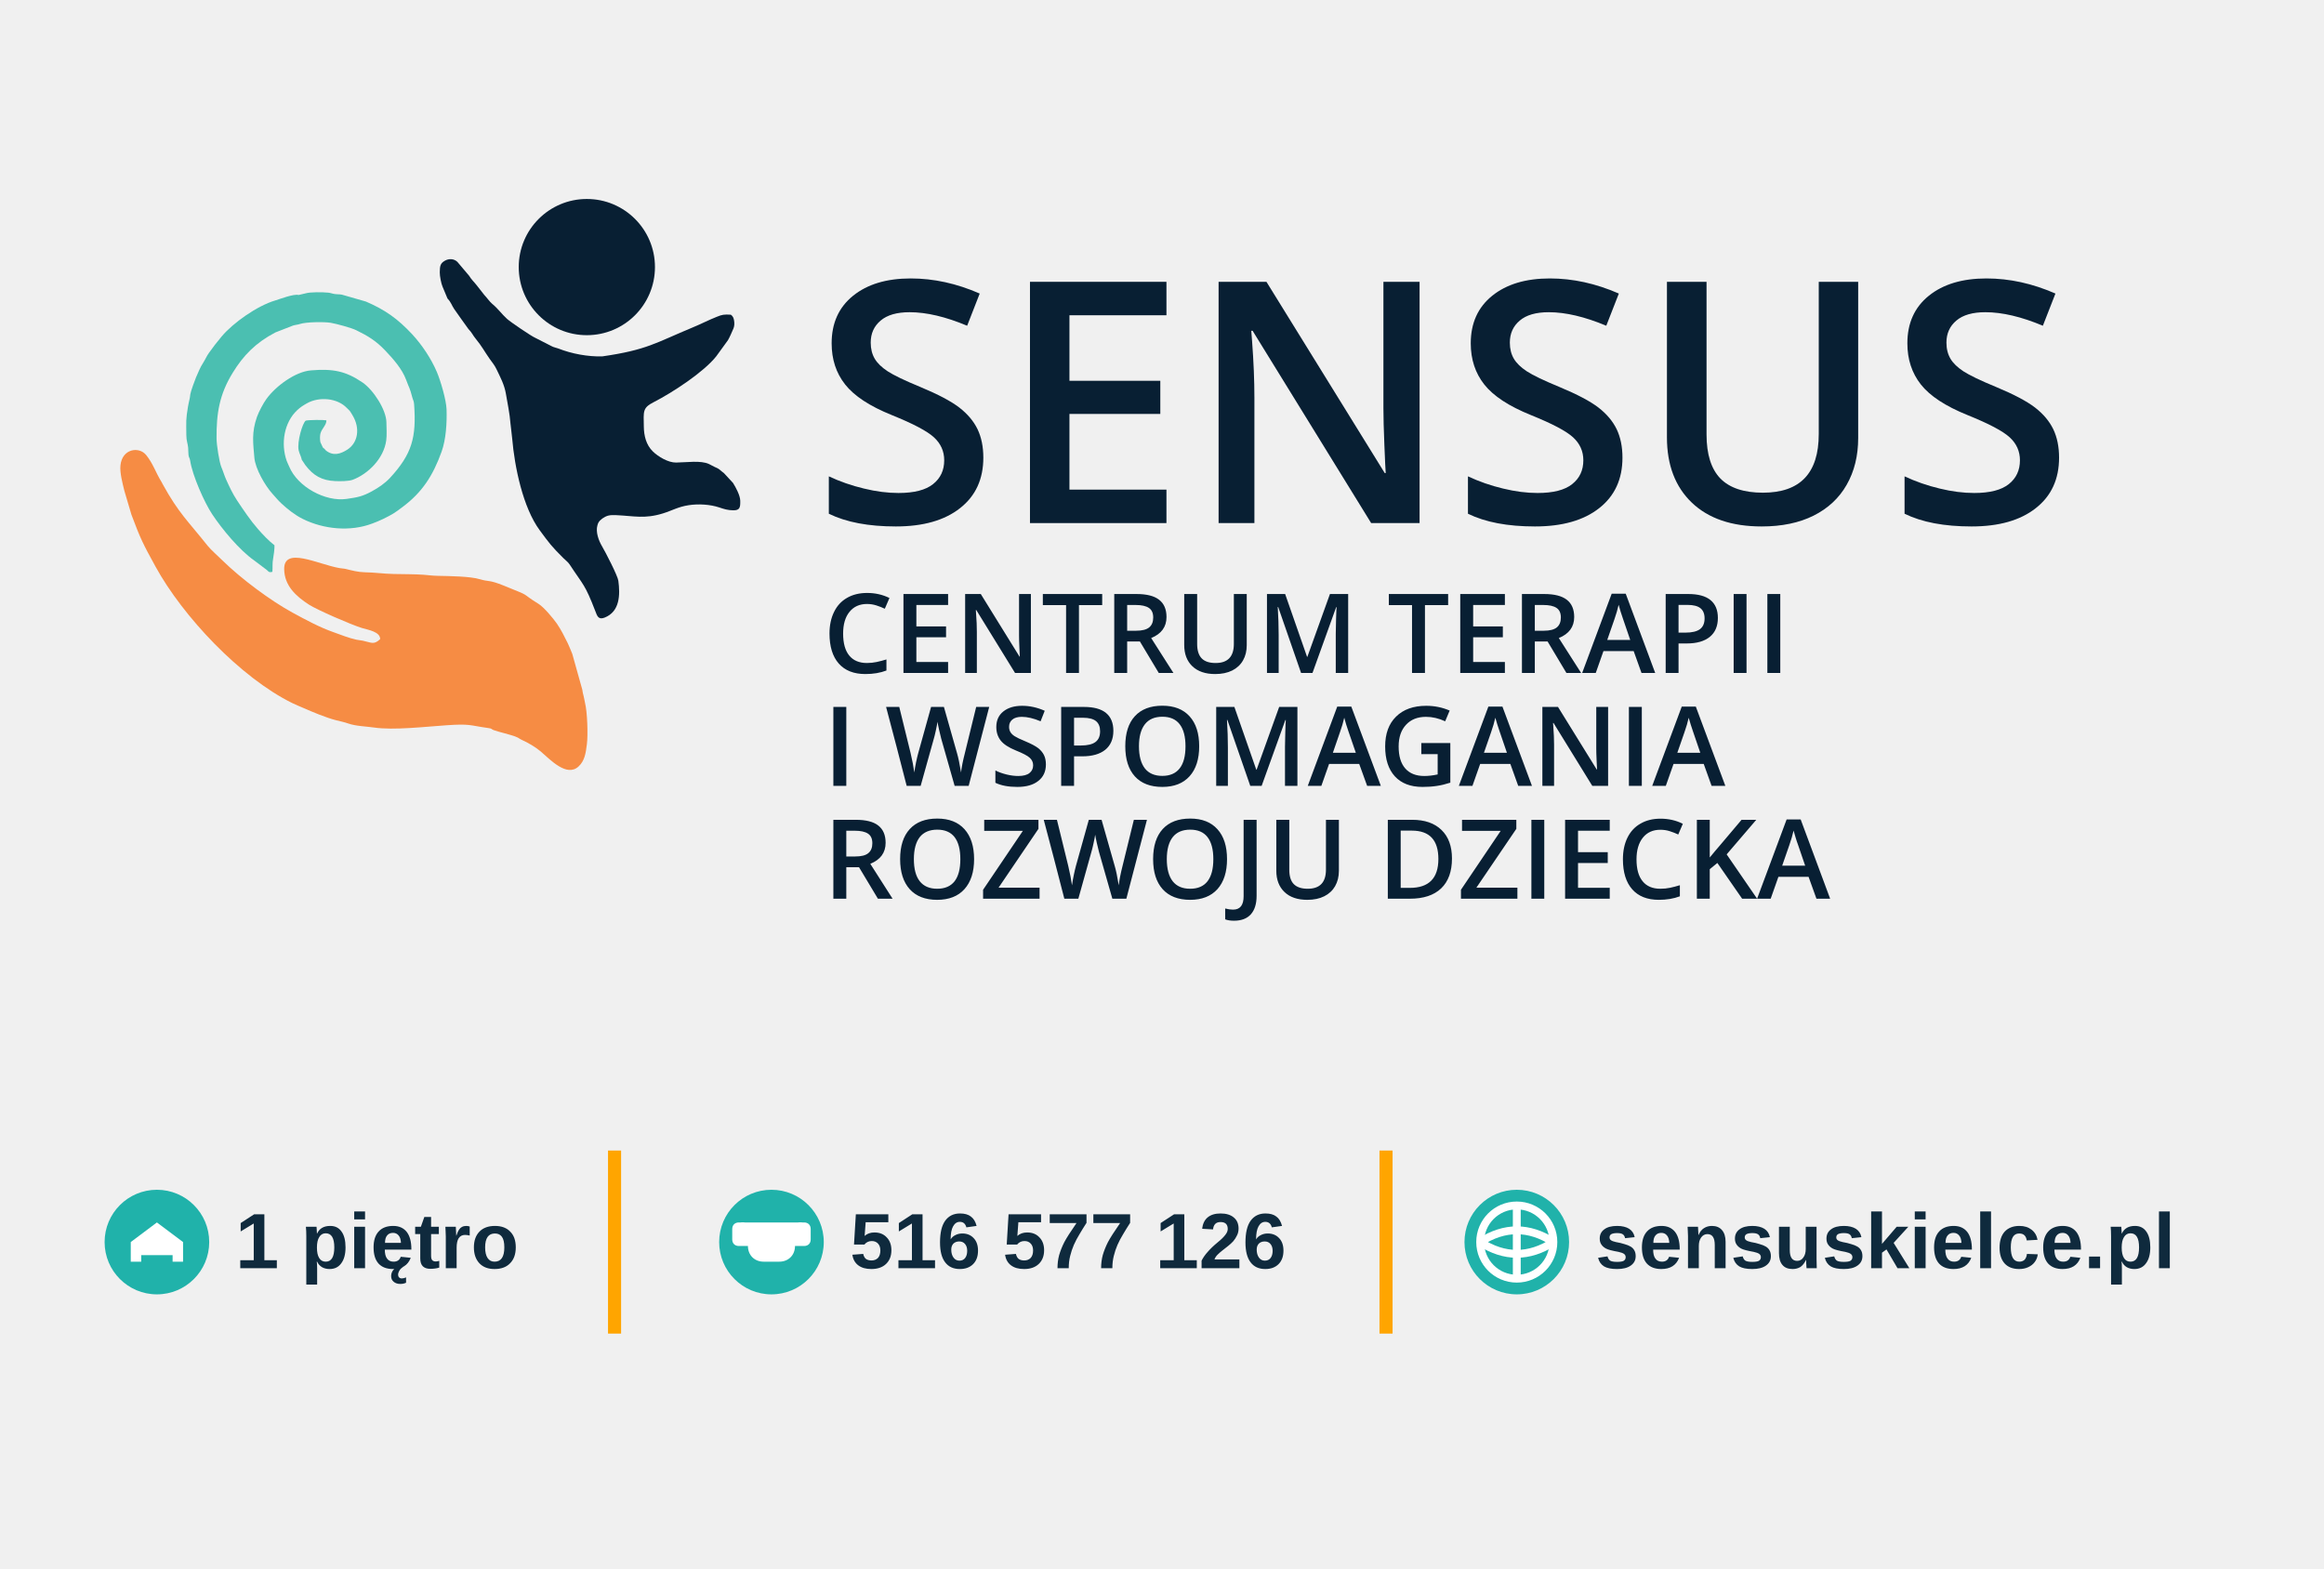
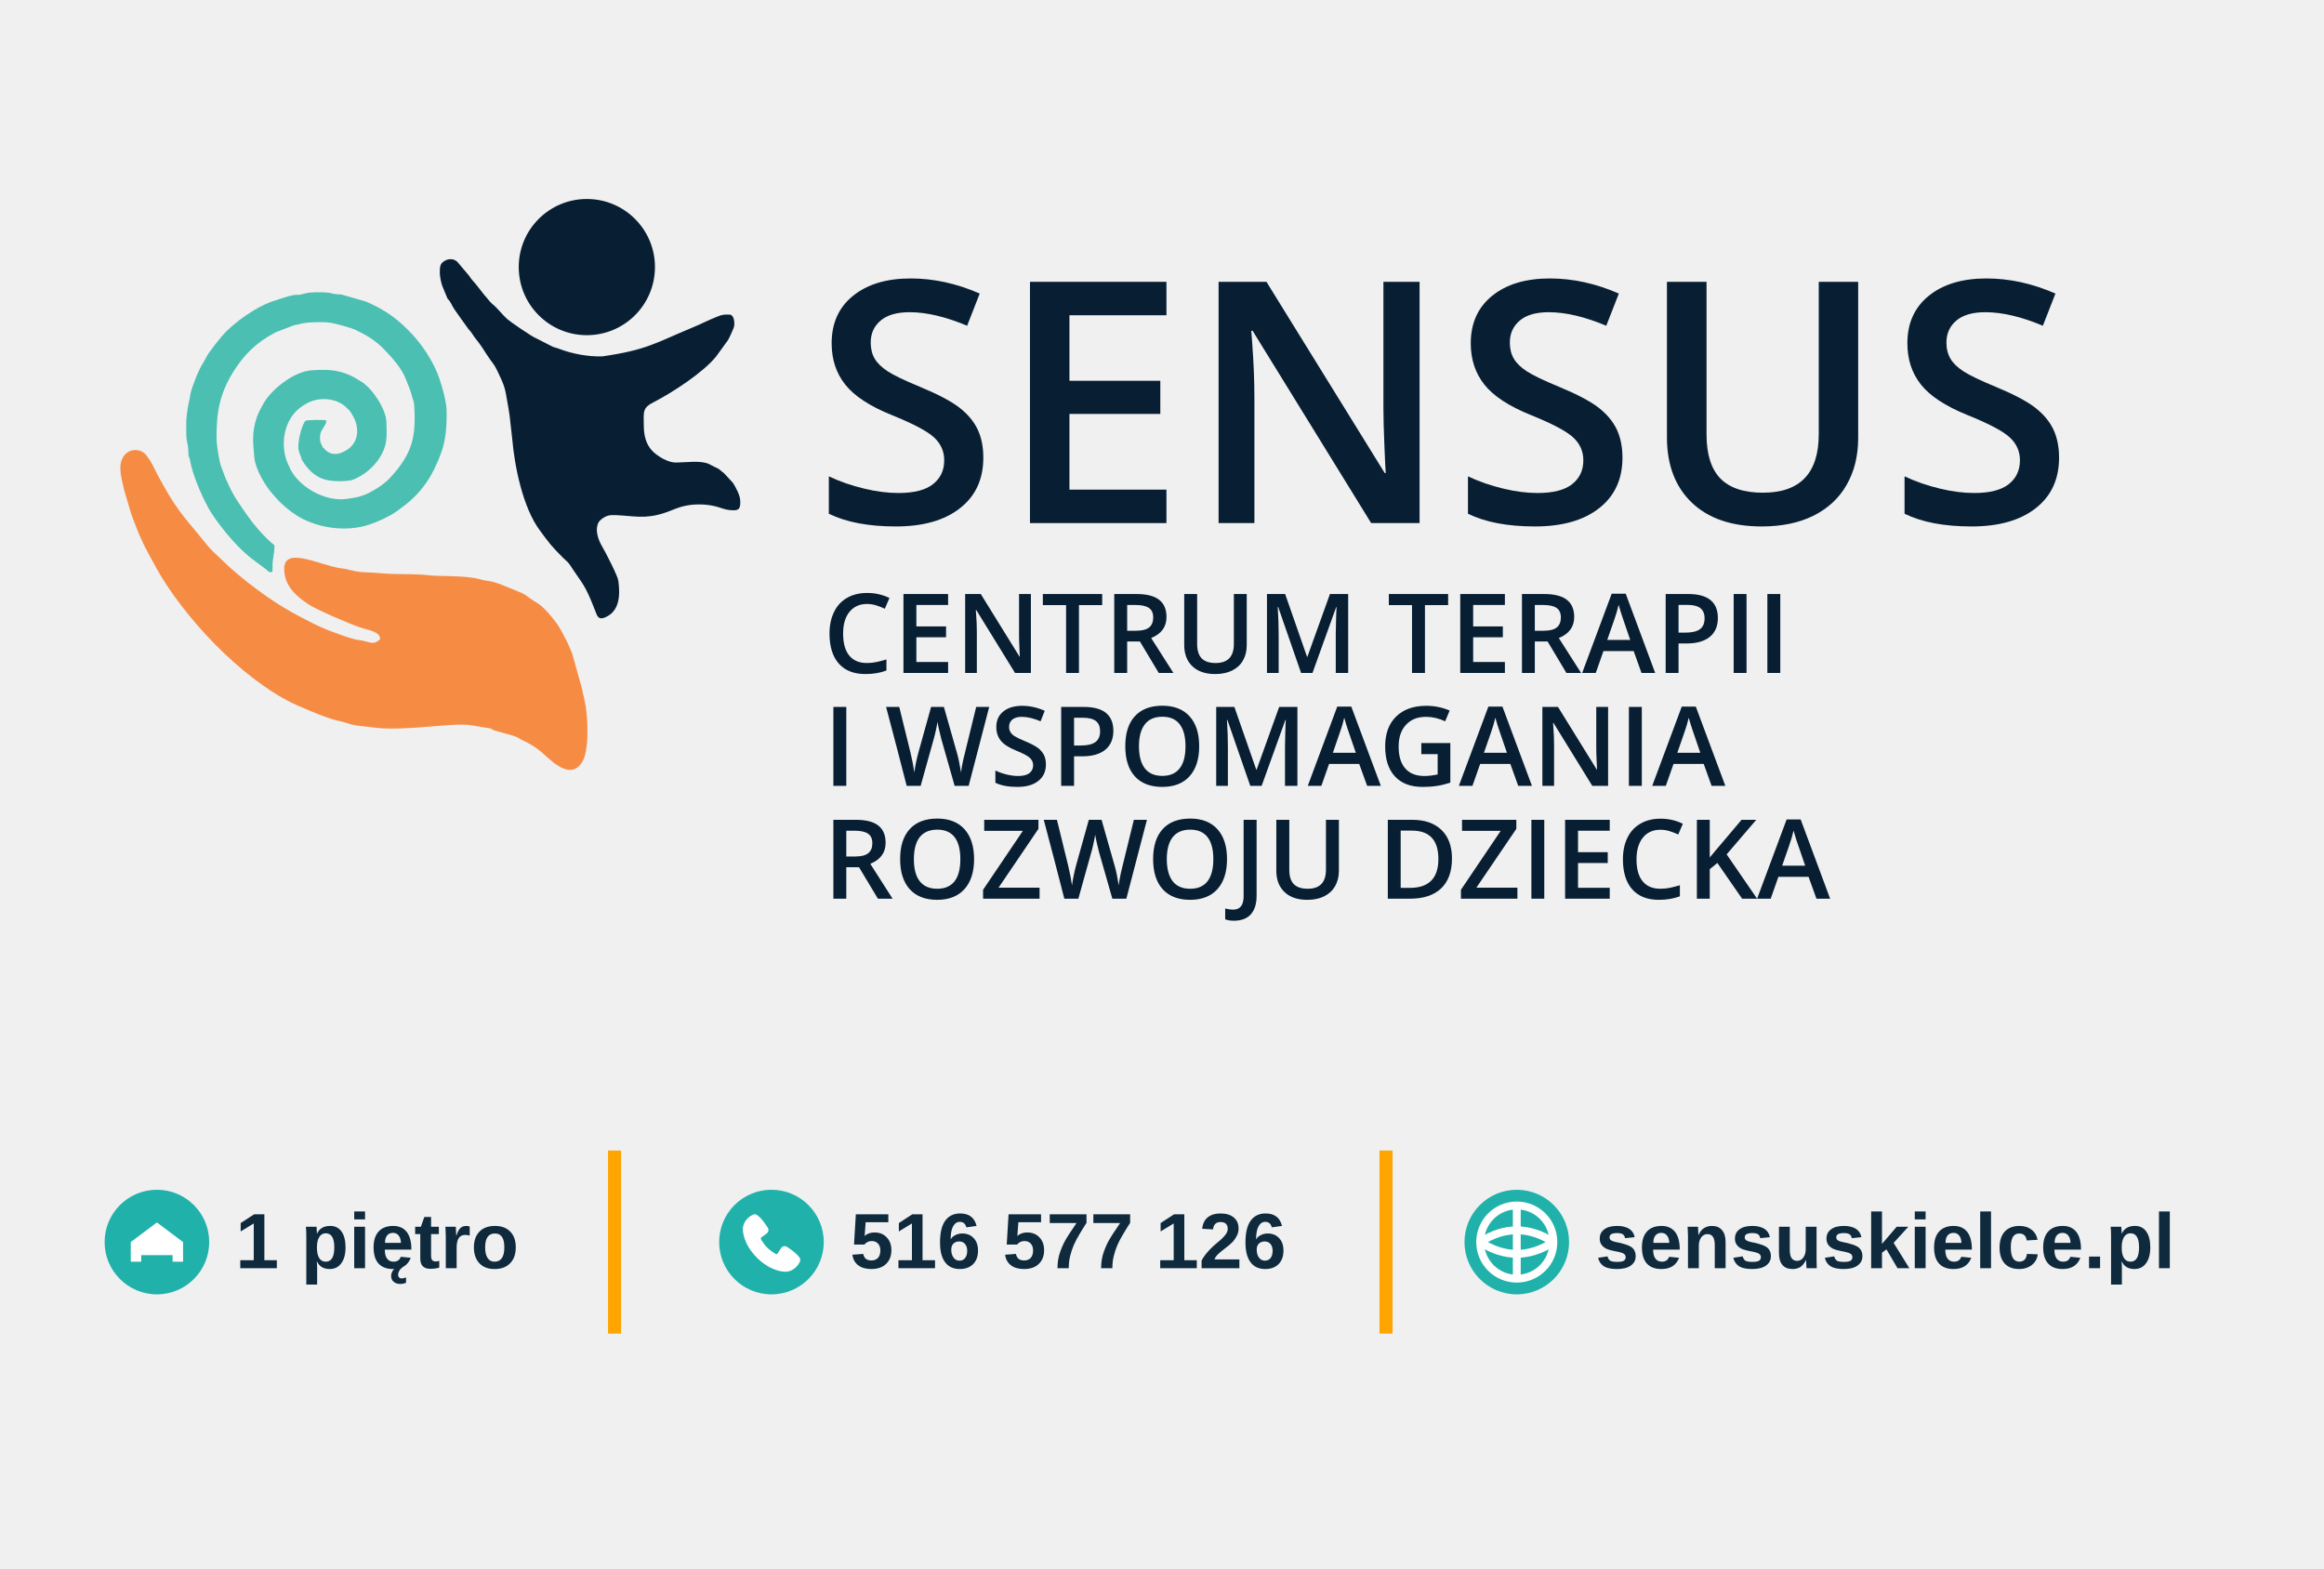
<svg xmlns="http://www.w3.org/2000/svg" width="177.734pt" height="120pt" viewBox="0 0 177.734 120" version="1.2">
  <defs>
    <clipPath id="clip1">
      <path d="M 73 21 L 190 21 L 190 41 L 73 41 Z M 73 21 " />
    </clipPath>
  </defs>
  <g id="surface1">
    <g transform="translate(-10, 0)">
      <path style=" stroke:none;fill-rule:evenodd;fill:rgb(3.107%,12.085%,19.812%);fill-opacity:1;" d="M 54.879 15.219 C 57.758 15.219 60.09 17.551 60.09 20.426 C 60.09 23.305 57.758 25.637 54.879 25.637 C 52.004 25.637 49.672 23.305 49.672 20.426 C 49.672 17.551 52.004 15.219 54.879 15.219 " />
      <path style=" stroke:none;fill-rule:evenodd;fill:rgb(96.626%,54.72%,26.726%);fill-opacity:1;" d="M 54.246 58.625 C 54.703 58.199 54.793 57.656 54.883 56.926 C 54.977 56.203 54.918 54.441 54.734 53.723 C 54.688 53.539 54.68 53.391 54.629 53.219 C 54.574 53.023 54.566 52.98 54.535 52.758 L 53.77 50.023 C 53.645 49.73 53.551 49.461 53.422 49.199 C 53.16 48.676 52.91 48.164 52.59 47.699 C 52.316 47.305 51.598 46.445 51.203 46.199 C 49.656 45.238 50.82 45.719 48.543 44.797 C 47.375 44.324 47.418 44.516 46.711 44.305 C 45.953 44.074 44.32 44.062 43.48 44.043 C 43.039 44.035 42.762 43.988 42.406 43.961 C 41.703 43.91 40.824 43.918 40.125 43.902 C 39.32 43.887 38.707 43.785 37.887 43.77 C 37.363 43.758 36.922 43.633 36.453 43.52 C 36.301 43.48 36.137 43.484 35.953 43.449 C 34.281 43.148 31.715 41.785 31.734 43.527 C 31.746 44.801 32.645 45.609 33.629 46.246 C 34.246 46.645 36.863 47.785 37.672 48.031 C 38.16 48.18 39.074 48.312 39.074 48.883 C 38.582 49.348 38.406 49.141 37.746 49.004 C 37.578 48.969 37.441 48.965 37.273 48.93 C 36.652 48.797 36.098 48.562 35.52 48.359 C 34.418 47.973 33.379 47.402 32.363 46.852 C 30.711 45.953 28.461 44.281 27.051 42.902 C 26.793 42.645 26.113 42.039 25.879 41.742 C 24.387 39.859 23.68 39.281 22.441 37.031 C 22.398 36.953 22.387 36.914 22.328 36.82 C 21.922 36.168 21.699 35.441 21.176 34.801 C 20.629 34.129 19.336 34.312 19.211 35.605 C 19.156 36.164 19.375 36.988 19.516 37.555 L 20.051 39.363 C 20.746 41.215 20.918 41.562 21.898 43.344 C 23.98 47.137 28.363 51.809 32.355 53.777 C 32.625 53.91 32.934 54.031 33.164 54.133 C 33.867 54.445 34.945 54.895 35.695 55.086 C 36.008 55.168 36.324 55.227 36.617 55.332 C 37.203 55.543 38.051 55.562 38.602 55.645 C 40.098 55.867 42.531 55.582 44.133 55.473 C 45.977 55.344 45.871 55.48 47.336 55.684 C 47.68 55.73 47.547 55.766 47.746 55.84 C 48.156 55.996 49.027 56.168 49.539 56.387 C 49.691 56.453 49.734 56.512 49.895 56.586 C 50.387 56.805 50.953 57.141 51.344 57.469 C 52.078 58.098 53.34 59.465 54.246 58.625 " />
      <path style=" stroke:none;fill-rule:evenodd;fill:rgb(3.107%,12.085%,19.812%);fill-opacity:1;" d="M 56.5 39.441 C 56.695 39.387 56.93 39.395 57.133 39.402 C 58.5 39.465 59.305 39.703 60.707 39.266 C 61.438 39.039 61.855 38.762 62.688 38.637 C 63.418 38.527 64.309 38.578 65.008 38.812 C 65.391 38.941 65.66 39.027 66.082 39.031 C 66.594 39.039 66.621 38.789 66.613 38.305 C 66.609 37.898 66.27 37.273 66.059 36.938 L 65.359 36.18 C 65.293 36.129 65.316 36.156 65.254 36.102 C 64.98 35.879 65.004 35.863 64.656 35.715 C 64.523 35.656 64.383 35.566 64.223 35.492 C 63.586 35.195 62.504 35.371 61.699 35.379 C 61.105 35.383 60.348 34.938 59.93 34.531 C 59.41 34.023 59.246 33.32 59.238 32.625 C 59.219 31.465 59.133 31.199 59.98 30.766 C 61.441 30.02 63.812 28.465 64.773 27.258 L 65.672 26.02 C 65.781 25.84 65.996 25.355 66.09 25.129 C 66.168 24.941 66.176 24.738 66.141 24.52 C 66.109 24.305 66.043 24.176 65.891 24.07 C 65.375 24.039 65.23 24.062 64.82 24.23 C 64.188 24.48 63.625 24.777 62.996 25.035 C 60.125 26.227 59.496 26.762 56.062 27.258 C 54.953 27.289 53.727 27.059 52.699 26.656 C 52.539 26.594 52.348 26.566 52.215 26.492 L 50.93 25.836 C 50.656 25.727 49.059 24.641 48.777 24.391 C 48.375 24.027 48.074 23.59 47.645 23.242 C 47.469 23.102 47.227 22.758 47.031 22.551 L 46.457 21.82 C 46.266 21.57 46.07 21.41 45.875 21.09 L 44.98 20.031 C 44.715 19.773 44.32 19.77 44.023 19.941 C 43.684 20.137 43.637 20.32 43.633 20.832 C 43.629 21.121 43.746 21.703 43.844 21.922 C 43.914 22.078 44.215 22.82 44.223 22.832 C 44.512 23.137 44.531 23.332 44.734 23.633 C 45.07 24.125 45.469 24.664 45.82 25.16 C 46.117 25.469 46.164 25.652 46.379 25.906 C 46.852 26.48 47.051 26.883 47.449 27.449 C 47.625 27.699 47.828 27.934 47.969 28.234 C 48.266 28.859 48.574 29.422 48.691 30.121 C 48.816 30.875 48.98 31.605 49.039 32.383 C 49.062 32.68 49.141 33.164 49.172 33.555 C 49.352 35.676 49.984 38.816 51.285 40.57 C 52.023 41.566 52.156 41.762 53.082 42.684 C 53.227 42.828 53.465 43.012 53.566 43.176 C 54.637 44.812 54.715 44.637 55.535 46.758 C 55.668 47.109 55.766 47.426 56.238 47.238 C 57.41 46.777 57.434 45.492 57.289 44.418 C 57.238 44.031 56.301 42.219 56.039 41.777 C 55.777 41.336 55.547 40.68 55.688 40.188 C 55.715 40.086 55.734 40.023 55.781 39.949 C 55.891 39.762 56.195 39.531 56.5 39.441 " />
      <path style=" stroke:none;fill-rule:evenodd;fill:rgb(29.245%,74.786%,69.46%);fill-opacity:1;" d="M 38.469 40.043 C 38.738 39.938 39.008 39.84 39.312 39.688 C 40.043 39.324 40.148 39.258 40.781 38.781 C 42.277 37.668 43.113 36.387 43.773 34.543 C 44.113 33.598 44.184 32.324 44.152 31.316 C 44.129 30.594 43.691 29.113 43.414 28.461 C 42.98 27.434 42.258 26.355 41.512 25.555 C 40.418 24.387 39.473 23.707 37.988 23.066 L 36.141 22.535 C 35.949 22.5 35.758 22.516 35.57 22.484 C 35.406 22.461 35.281 22.398 35.09 22.383 C 34.676 22.344 33.738 22.324 33.352 22.441 L 32.836 22.562 C 32.469 22.461 31.402 22.875 31.051 22.98 C 29.66 23.391 27.809 24.707 26.949 25.738 C 26.609 26.141 26.254 26.598 25.973 27 C 25.797 27.25 25.703 27.488 25.562 27.707 C 25.254 28.191 25.207 28.402 24.992 28.863 C 24.922 29.02 24.578 29.957 24.555 30.152 C 24.516 30.547 24.465 30.602 24.379 31.094 C 24.207 32.113 24.242 32.219 24.25 33.273 C 24.254 33.758 24.359 33.887 24.391 34.254 C 24.406 34.434 24.395 34.645 24.418 34.812 C 24.453 35.047 24.504 34.984 24.543 35.234 C 24.715 36.367 25.629 38.426 26.215 39.312 C 26.98 40.473 28.328 42.094 29.453 42.875 L 30.41 43.598 C 30.539 43.723 30.578 43.805 30.832 43.738 C 30.859 43.387 30.82 43.059 30.887 42.73 C 30.93 42.508 31.004 41.961 30.992 41.707 C 30.547 41.363 30.094 40.883 29.727 40.461 C 29.148 39.801 28.629 39.023 28.133 38.281 C 27.789 37.762 27.527 37.199 27.273 36.629 C 27.148 36.344 27.066 36.047 26.926 35.719 C 26.77 35.348 26.566 34.027 26.562 33.555 C 26.543 31.613 26.781 30.16 27.805 28.5 C 28.617 27.18 29.555 26.215 31.062 25.426 L 32.406 24.902 C 32.598 24.84 32.773 24.84 32.934 24.781 C 33.391 24.625 34.793 24.602 35.301 24.691 C 35.738 24.766 36.879 25.074 37.246 25.258 C 38.145 25.695 38.762 26.074 39.461 26.809 C 40.07 27.449 40.75 28.215 41.055 29.039 C 41.332 29.789 41.316 29.582 41.539 30.418 C 41.59 30.613 41.652 30.652 41.672 30.941 C 41.848 33.445 41.52 34.719 39.82 36.559 C 39.453 36.953 38.961 37.297 38.418 37.59 C 37.738 37.957 37.371 38.039 36.504 38.16 C 34.887 38.391 32.766 37.246 32.117 35.688 C 32.051 35.527 31.965 35.363 31.922 35.242 C 31.461 33.918 31.727 32.312 32.727 31.375 C 32.977 31.137 33.18 31.016 33.465 30.852 C 34.43 30.305 35.812 30.457 36.52 31.199 C 36.812 31.504 36.676 31.297 36.949 31.742 C 37.582 32.773 37.359 33.875 36.574 34.383 C 36.043 34.727 35.488 34.898 34.93 34.461 L 34.789 34.305 C 34.688 34.238 34.762 34.305 34.68 34.203 L 34.504 33.824 C 34.465 33.641 34.457 33.336 34.508 33.152 C 34.609 32.773 34.977 32.508 34.961 32.148 C 34.715 32.105 33.617 32.113 33.383 32.172 C 33.133 32.344 32.707 33.809 32.84 34.438 C 32.898 34.703 33.027 34.898 33.082 35.172 C 33.133 35.223 33.27 35.465 33.352 35.574 C 33.957 36.371 34.609 36.758 35.652 36.797 C 36.016 36.812 36.672 36.812 36.977 36.695 C 38.148 36.25 39.348 35.086 39.539 33.68 C 39.594 33.285 39.559 32.703 39.551 32.293 C 39.535 31.344 38.566 29.828 37.719 29.25 C 36.434 28.375 35.449 28.191 33.789 28.328 C 32.59 28.422 31.098 29.52 30.375 30.516 C 30.148 30.824 29.797 31.48 29.652 31.887 C 29.23 33.082 29.359 33.895 29.453 35 C 29.523 35.848 30.27 37.148 30.855 37.789 C 31.078 38.035 31.273 38.277 31.531 38.516 C 31.977 38.93 32.555 39.395 33.156 39.691 C 34.754 40.484 36.785 40.684 38.469 40.043 " />
      <g clip-path="url(#clip1)" clip-rule="nonzero">
        <path style=" stroke:none;fill-rule:nonzero;fill:rgb(3.107%,12.085%,19.812%);fill-opacity:1;" d="M 85.203 35.004 C 85.203 36.645 84.613 37.934 83.422 38.867 C 82.238 39.801 80.602 40.266 78.512 40.266 C 76.422 40.266 74.719 39.945 73.387 39.293 L 73.387 36.434 C 74.23 36.828 75.121 37.141 76.07 37.367 C 77.016 37.598 77.895 37.707 78.715 37.707 C 79.914 37.707 80.793 37.48 81.359 37.027 C 81.93 36.574 82.211 35.969 82.211 35.203 C 82.211 34.516 81.949 33.93 81.43 33.453 C 80.906 32.969 79.832 32.406 78.199 31.746 C 76.512 31.066 75.328 30.285 74.637 29.41 C 73.945 28.535 73.602 27.484 73.602 26.258 C 73.602 24.715 74.148 23.504 75.242 22.621 C 76.336 21.738 77.805 21.297 79.648 21.297 C 81.414 21.297 83.172 21.684 84.926 22.453 L 83.965 24.914 C 82.324 24.227 80.859 23.879 79.57 23.879 C 78.594 23.879 77.852 24.09 77.348 24.52 C 76.844 24.945 76.59 25.504 76.59 26.207 C 76.59 26.684 76.695 27.094 76.898 27.438 C 77.098 27.777 77.43 28.098 77.891 28.402 C 78.355 28.703 79.188 29.105 80.395 29.602 C 81.746 30.164 82.742 30.691 83.371 31.176 C 84.004 31.668 84.465 32.219 84.762 32.832 C 85.055 33.449 85.203 34.172 85.203 35.004 Z" />
        <path style=" stroke:none;fill-rule:nonzero;fill:rgb(3.107%,12.085%,19.812%);fill-opacity:1;" d="M 99.207 40.008 L 88.77 40.008 L 88.77 21.555 L 99.207 21.555 L 99.207 24.113 L 91.789 24.113 L 91.789 29.125 L 98.738 29.125 L 98.738 31.66 L 91.789 31.66 L 91.789 37.449 L 99.207 37.449 Z" />
        <path style=" stroke:none;fill-rule:nonzero;fill:rgb(3.107%,12.085%,19.812%);fill-opacity:1;" d="M 118.566 40.008 L 114.863 40.008 L 105.797 25.301 L 105.695 25.301 L 105.758 26.125 C 105.875 27.688 105.934 29.117 105.934 30.414 L 105.934 40.008 L 103.195 40.008 L 103.195 21.555 L 106.855 21.555 L 115.902 36.184 L 115.977 36.184 C 115.957 35.988 115.926 35.285 115.875 34.066 C 115.824 32.852 115.801 31.906 115.801 31.227 L 115.801 21.555 L 118.566 21.555 Z" />
        <path style=" stroke:none;fill-rule:nonzero;fill:rgb(3.107%,12.085%,19.812%);fill-opacity:1;" d="M 134.082 35.004 C 134.082 36.645 133.492 37.934 132.301 38.867 C 131.117 39.801 129.48 40.266 127.391 40.266 C 125.301 40.266 123.598 39.945 122.266 39.293 L 122.266 36.434 C 123.109 36.828 124 37.141 124.949 37.367 C 125.895 37.598 126.773 37.707 127.594 37.707 C 128.793 37.707 129.672 37.48 130.238 37.027 C 130.809 36.574 131.09 35.969 131.09 35.203 C 131.09 34.516 130.828 33.93 130.309 33.453 C 129.785 32.969 128.711 32.406 127.078 31.746 C 125.391 31.066 124.207 30.285 123.516 29.41 C 122.824 28.535 122.48 27.484 122.48 26.258 C 122.48 24.715 123.027 23.504 124.121 22.621 C 125.215 21.738 126.684 21.297 128.527 21.297 C 130.293 21.297 132.051 21.684 133.805 22.453 L 132.844 24.914 C 131.203 24.227 129.738 23.879 128.449 23.879 C 127.473 23.879 126.73 24.09 126.227 24.52 C 125.723 24.945 125.469 25.504 125.469 26.207 C 125.469 26.684 125.574 27.094 125.777 27.438 C 125.977 27.777 126.309 28.098 126.77 28.402 C 127.234 28.703 128.066 29.105 129.273 29.602 C 130.625 30.164 131.621 30.691 132.25 31.176 C 132.883 31.668 133.344 32.219 133.641 32.832 C 133.934 33.449 134.082 34.172 134.082 35.004 Z" />
        <path style=" stroke:none;fill-rule:nonzero;fill:rgb(3.107%,12.085%,19.812%);fill-opacity:1;" d="M 152.109 21.555 L 152.109 33.5 C 152.109 34.859 151.816 36.055 151.23 37.078 C 150.648 38.102 149.801 38.887 148.695 39.441 C 147.59 39.992 146.266 40.266 144.727 40.266 C 142.438 40.266 140.66 39.66 139.391 38.449 C 138.121 37.234 137.484 35.57 137.484 33.449 L 137.484 21.555 L 140.512 21.555 L 140.512 33.227 C 140.512 34.75 140.867 35.871 141.57 36.598 C 142.277 37.32 143.363 37.684 144.828 37.684 C 147.672 37.684 149.094 36.188 149.094 33.203 L 149.094 21.555 Z" />
        <path style=" stroke:none;fill-rule:nonzero;fill:rgb(3.107%,12.085%,19.812%);fill-opacity:1;" d="M 167.473 35.004 C 167.473 36.645 166.883 37.934 165.691 38.867 C 164.508 39.801 162.871 40.266 160.781 40.266 C 158.691 40.266 156.988 39.945 155.656 39.293 L 155.656 36.434 C 156.5 36.828 157.391 37.141 158.34 37.367 C 159.285 37.598 160.164 37.707 160.984 37.707 C 162.184 37.707 163.062 37.48 163.629 37.027 C 164.199 36.574 164.48 35.969 164.48 35.203 C 164.48 34.516 164.219 33.93 163.699 33.453 C 163.176 32.969 162.102 32.406 160.469 31.746 C 158.781 31.066 157.598 30.285 156.906 29.41 C 156.215 28.535 155.871 27.484 155.871 26.258 C 155.871 24.715 156.418 23.504 157.512 22.621 C 158.605 21.738 160.074 21.297 161.918 21.297 C 163.684 21.297 165.441 21.684 167.195 22.453 L 166.234 24.914 C 164.594 24.227 163.129 23.879 161.84 23.879 C 160.863 23.879 160.121 24.09 159.617 24.52 C 159.113 24.945 158.859 25.504 158.859 26.207 C 158.859 26.684 158.965 27.094 159.168 27.438 C 159.367 27.777 159.699 28.098 160.16 28.402 C 160.625 28.703 161.457 29.105 162.664 29.602 C 164.016 30.164 165.012 30.691 165.641 31.176 C 166.273 31.668 166.734 32.219 167.031 32.832 C 167.324 33.449 167.473 34.172 167.473 35.004 Z" />
      </g>
      <path style=" stroke:none;fill-rule:nonzero;fill:rgb(3.107%,12.085%,19.812%);fill-opacity:1;" d="M 76.305 46.195 C 75.738 46.195 75.289 46.398 74.965 46.801 C 74.641 47.199 74.48 47.754 74.48 48.461 C 74.48 49.203 74.637 49.762 74.949 50.141 C 75.258 50.52 75.711 50.711 76.305 50.711 C 76.559 50.711 76.809 50.684 77.047 50.633 C 77.285 50.582 77.535 50.516 77.793 50.438 L 77.793 51.285 C 77.32 51.465 76.785 51.555 76.184 51.555 C 75.301 51.555 74.621 51.289 74.148 50.754 C 73.676 50.219 73.438 49.453 73.438 48.453 C 73.438 47.828 73.555 47.277 73.785 46.809 C 74.012 46.336 74.344 45.977 74.781 45.727 C 75.215 45.477 75.727 45.352 76.312 45.352 C 76.93 45.352 77.5 45.48 78.023 45.738 L 77.668 46.559 C 77.465 46.461 77.246 46.379 77.02 46.305 C 76.793 46.234 76.555 46.195 76.305 46.195 Z M 82.508 51.473 L 79.094 51.473 L 79.094 45.434 L 82.508 45.434 L 82.508 46.273 L 80.082 46.273 L 80.082 47.914 L 82.352 47.914 L 82.352 48.742 L 80.082 48.742 L 80.082 50.633 L 82.508 50.633 Z M 88.84 51.473 L 87.629 51.473 L 84.664 46.66 L 84.629 46.66 L 84.648 46.93 C 84.688 47.441 84.707 47.91 84.707 48.332 L 84.707 51.473 L 83.812 51.473 L 83.812 45.434 L 85.008 45.434 L 87.969 50.219 L 87.992 50.219 C 87.984 50.156 87.977 49.926 87.961 49.527 C 87.941 49.129 87.934 48.82 87.934 48.598 L 87.934 45.434 L 88.84 45.434 Z M 92.516 51.473 L 91.531 51.473 L 91.531 46.281 L 89.754 46.281 L 89.754 45.434 L 94.293 45.434 L 94.293 46.281 L 92.516 46.281 Z M 96.203 48.242 L 96.887 48.242 C 97.348 48.242 97.68 48.156 97.887 47.988 C 98.094 47.816 98.195 47.562 98.195 47.23 C 98.195 46.887 98.086 46.645 97.863 46.496 C 97.641 46.348 97.301 46.273 96.855 46.273 L 96.203 46.273 Z M 96.203 49.062 L 96.203 51.473 L 95.215 51.473 L 95.215 45.434 L 96.922 45.434 C 97.699 45.434 98.277 45.582 98.648 45.875 C 99.023 46.164 99.211 46.605 99.211 47.195 C 99.211 47.945 98.82 48.484 98.039 48.801 L 99.742 51.473 L 98.621 51.473 L 97.176 49.062 Z M 105.348 45.434 L 105.348 49.344 C 105.348 49.789 105.254 50.18 105.062 50.512 C 104.871 50.848 104.594 51.105 104.234 51.285 C 103.871 51.465 103.438 51.555 102.934 51.555 C 102.188 51.555 101.605 51.355 101.191 50.961 C 100.773 50.562 100.566 50.02 100.566 49.324 L 100.566 45.434 L 101.555 45.434 L 101.555 49.254 C 101.555 49.75 101.672 50.117 101.902 50.355 C 102.133 50.594 102.488 50.711 102.969 50.711 C 103.898 50.711 104.363 50.223 104.363 49.246 L 104.363 45.434 Z M 109.504 51.473 L 107.754 46.43 L 107.719 46.43 C 107.766 47.18 107.789 47.883 107.789 48.535 L 107.789 51.473 L 106.895 51.473 L 106.895 45.434 L 108.285 45.434 L 109.961 50.238 L 109.984 50.238 L 111.711 45.434 L 113.105 45.434 L 113.105 51.473 L 112.156 51.473 L 112.156 48.484 C 112.156 48.188 112.164 47.797 112.18 47.312 C 112.195 46.832 112.207 46.539 112.219 46.438 L 112.188 46.438 L 110.375 51.473 Z M 118.977 51.473 L 117.988 51.473 L 117.988 46.281 L 116.215 46.281 L 116.215 45.434 L 120.75 45.434 L 120.75 46.281 L 118.977 46.281 Z M 125.09 51.473 L 121.676 51.473 L 121.676 45.434 L 125.09 45.434 L 125.09 46.273 L 122.664 46.273 L 122.664 47.914 L 124.934 47.914 L 124.934 48.742 L 122.664 48.742 L 122.664 50.633 L 125.09 50.633 Z M 127.379 48.242 L 128.066 48.242 C 128.523 48.242 128.855 48.156 129.062 47.988 C 129.27 47.816 129.371 47.562 129.371 47.23 C 129.371 46.887 129.262 46.645 129.039 46.496 C 128.816 46.348 128.48 46.273 128.031 46.273 L 127.379 46.273 Z M 127.379 49.062 L 127.379 51.473 L 126.395 51.473 L 126.395 45.434 L 128.098 45.434 C 128.879 45.434 129.453 45.582 129.828 45.875 C 130.203 46.164 130.391 46.605 130.391 47.195 C 130.391 47.945 129.996 48.484 129.215 48.801 L 130.922 51.473 L 129.797 51.473 L 128.355 49.062 Z M 135.539 51.473 L 134.938 49.797 L 132.629 49.797 L 132.039 51.473 L 131 51.473 L 133.258 45.41 L 134.332 45.41 L 136.586 51.473 Z M 134.676 48.945 L 134.113 47.301 C 134.07 47.191 134.016 47.02 133.941 46.781 C 133.867 46.543 133.816 46.371 133.789 46.258 C 133.715 46.598 133.605 46.969 133.465 47.371 L 132.918 48.945 Z M 141.379 47.262 C 141.379 47.891 141.172 48.375 140.762 48.711 C 140.348 49.047 139.762 49.215 139 49.215 L 138.371 49.215 L 138.371 51.473 L 137.387 51.473 L 137.387 45.434 L 139.121 45.434 C 139.875 45.434 140.441 45.59 140.816 45.898 C 141.191 46.207 141.379 46.66 141.379 47.262 Z M 138.371 48.387 L 138.895 48.387 C 139.402 48.387 139.773 48.297 140.012 48.121 C 140.246 47.945 140.363 47.668 140.363 47.297 C 140.363 46.949 140.258 46.691 140.047 46.52 C 139.836 46.352 139.504 46.266 139.055 46.266 L 138.371 46.266 Z M 142.586 51.473 L 142.586 45.434 L 143.57 45.434 L 143.57 51.473 Z M 145.164 51.473 L 145.164 45.434 L 146.152 45.434 L 146.152 51.473 Z M 73.734 60.105 L 73.734 54.07 L 74.723 54.07 L 74.723 60.105 Z M 84.082 60.105 L 83.008 60.105 L 81.984 56.504 C 81.941 56.348 81.887 56.121 81.82 55.824 C 81.754 55.531 81.715 55.324 81.699 55.207 C 81.672 55.387 81.625 55.613 81.566 55.895 C 81.504 56.176 81.453 56.383 81.41 56.523 L 80.41 60.105 L 79.34 60.105 L 78.559 57.082 L 77.766 54.07 L 78.773 54.07 L 79.637 57.586 C 79.77 58.152 79.867 58.648 79.926 59.082 C 79.953 58.848 80 58.586 80.059 58.297 C 80.121 58.008 80.176 57.773 80.227 57.594 L 81.207 54.07 L 82.188 54.07 L 83.191 57.609 C 83.289 57.938 83.391 58.43 83.5 59.082 C 83.539 58.688 83.641 58.188 83.797 57.578 L 84.656 54.07 L 85.652 54.07 Z M 89.988 58.469 C 89.988 59.004 89.797 59.426 89.406 59.73 C 89.02 60.039 88.484 60.188 87.801 60.188 C 87.117 60.188 86.559 60.082 86.125 59.871 L 86.125 58.934 C 86.398 59.066 86.691 59.168 87 59.242 C 87.312 59.316 87.598 59.352 87.867 59.352 C 88.258 59.352 88.547 59.277 88.73 59.129 C 88.918 58.98 89.012 58.785 89.012 58.535 C 89.012 58.309 88.926 58.117 88.754 57.961 C 88.582 57.801 88.23 57.617 87.695 57.402 C 87.145 57.18 86.758 56.926 86.531 56.641 C 86.305 56.352 86.195 56.008 86.195 55.609 C 86.195 55.102 86.371 54.707 86.73 54.418 C 87.09 54.129 87.57 53.984 88.172 53.984 C 88.75 53.984 89.324 54.109 89.898 54.363 L 89.582 55.168 C 89.047 54.941 88.566 54.828 88.145 54.828 C 87.828 54.828 87.586 54.898 87.418 55.039 C 87.254 55.18 87.172 55.359 87.172 55.59 C 87.172 55.746 87.207 55.883 87.273 55.992 C 87.34 56.105 87.445 56.211 87.598 56.309 C 87.75 56.406 88.02 56.539 88.414 56.699 C 88.859 56.887 89.184 57.059 89.391 57.215 C 89.598 57.379 89.746 57.559 89.844 57.758 C 89.941 57.961 89.988 58.195 89.988 58.469 Z M 95.148 55.895 C 95.148 56.523 94.941 57.008 94.531 57.344 C 94.117 57.68 93.531 57.848 92.766 57.848 L 92.141 57.848 L 92.141 60.105 L 91.156 60.105 L 91.156 54.07 L 92.891 54.07 C 93.645 54.07 94.211 54.223 94.586 54.531 C 94.961 54.84 95.148 55.297 95.148 55.895 Z M 92.141 57.02 L 92.664 57.02 C 93.172 57.02 93.543 56.93 93.777 56.754 C 94.016 56.578 94.133 56.305 94.133 55.93 C 94.133 55.582 94.027 55.324 93.816 55.152 C 93.605 54.984 93.273 54.898 92.824 54.898 L 92.141 54.898 Z M 101.711 57.078 C 101.711 58.062 101.465 58.828 100.977 59.371 C 100.484 59.918 99.789 60.188 98.891 60.188 C 97.98 60.188 97.277 59.918 96.789 59.379 C 96.301 58.836 96.059 58.07 96.059 57.074 C 96.059 56.074 96.305 55.309 96.793 54.777 C 97.285 54.242 97.984 53.977 98.898 53.977 C 99.793 53.977 100.488 54.246 100.977 54.789 C 101.469 55.332 101.711 56.094 101.711 57.078 Z M 97.105 57.078 C 97.105 57.82 97.258 58.383 97.555 58.77 C 97.855 59.152 98.301 59.344 98.891 59.344 C 99.477 59.344 99.918 59.152 100.215 58.773 C 100.516 58.395 100.664 57.828 100.664 57.078 C 100.664 56.34 100.516 55.777 100.219 55.395 C 99.926 55.012 99.484 54.82 98.898 54.82 C 98.305 54.82 97.859 55.012 97.559 55.395 C 97.258 55.777 97.105 56.34 97.105 57.078 Z M 105.617 60.105 L 103.867 55.062 L 103.836 55.062 C 103.883 55.812 103.906 56.516 103.906 57.172 L 103.906 60.105 L 103.012 60.105 L 103.012 54.07 L 104.402 54.07 L 106.078 58.871 L 106.102 58.871 L 107.828 54.07 L 109.223 54.07 L 109.223 60.105 L 108.273 60.105 L 108.273 57.121 C 108.273 56.82 108.281 56.43 108.297 55.945 C 108.309 55.465 108.324 55.172 108.336 55.074 L 108.301 55.074 L 106.488 60.105 Z M 114.555 60.105 L 113.949 58.43 L 111.645 58.43 L 111.055 60.105 L 110.016 60.105 L 112.27 54.043 L 113.344 54.043 L 115.602 60.105 Z M 113.691 57.578 L 113.125 55.934 C 113.082 55.824 113.027 55.652 112.953 55.414 C 112.879 55.18 112.832 55.004 112.805 54.895 C 112.73 55.234 112.621 55.602 112.477 56.004 L 111.934 57.578 Z M 118.699 56.832 L 120.918 56.832 L 120.918 59.863 C 120.555 59.98 120.207 60.066 119.875 60.113 C 119.539 60.164 119.176 60.188 118.789 60.188 C 117.875 60.188 117.172 59.918 116.676 59.379 C 116.18 58.836 115.934 58.074 115.934 57.09 C 115.934 56.117 116.211 55.355 116.77 54.809 C 117.328 54.258 118.098 53.984 119.078 53.984 C 119.707 53.984 120.305 54.105 120.867 54.348 L 120.523 55.168 C 120.031 54.941 119.543 54.828 119.055 54.828 C 118.41 54.828 117.902 55.031 117.527 55.438 C 117.152 55.84 116.965 56.395 116.965 57.094 C 116.965 57.832 117.133 58.395 117.473 58.777 C 117.809 59.16 118.293 59.352 118.926 59.352 C 119.246 59.352 119.586 59.312 119.949 59.234 L 119.949 57.68 L 118.699 57.68 Z M 126.109 60.105 L 125.508 58.43 L 123.199 58.43 L 122.609 60.105 L 121.57 60.105 L 123.828 54.043 L 124.902 54.043 L 127.16 60.105 Z M 125.246 57.578 L 124.684 55.934 C 124.641 55.824 124.586 55.652 124.512 55.414 C 124.438 55.18 124.387 55.004 124.359 54.895 C 124.285 55.234 124.176 55.602 124.035 56.004 L 123.488 57.578 Z M 132.984 60.105 L 131.773 60.105 L 128.809 55.297 L 128.773 55.297 L 128.793 55.562 C 128.832 56.074 128.852 56.543 128.852 56.969 L 128.852 60.105 L 127.957 60.105 L 127.957 54.07 L 129.152 54.07 L 132.113 58.855 L 132.137 58.855 C 132.129 58.789 132.117 58.562 132.105 58.16 C 132.086 57.766 132.078 57.453 132.078 57.23 L 132.078 54.07 L 132.984 54.07 Z M 134.574 60.105 L 134.574 54.07 L 135.562 54.07 L 135.562 60.105 Z M 140.898 60.105 L 140.297 58.43 L 137.988 58.43 L 137.398 60.105 L 136.359 60.105 L 138.617 54.043 L 139.691 54.043 L 141.949 60.105 Z M 140.035 57.578 L 139.473 55.934 C 139.43 55.824 139.375 55.652 139.301 55.414 C 139.227 55.18 139.176 55.004 139.148 54.895 C 139.074 55.234 138.965 55.602 138.824 56.004 L 138.277 57.578 Z M 74.723 65.508 L 75.406 65.508 C 75.867 65.508 76.199 65.426 76.406 65.254 C 76.613 65.082 76.715 64.832 76.715 64.496 C 76.715 64.156 76.605 63.91 76.383 63.762 C 76.16 63.613 75.82 63.539 75.375 63.539 L 74.723 63.539 Z M 74.723 66.328 L 74.723 68.738 L 73.734 68.738 L 73.734 62.703 L 75.441 62.703 C 76.219 62.703 76.797 62.848 77.168 63.141 C 77.543 63.434 77.73 63.875 77.73 64.461 C 77.73 65.215 77.34 65.75 76.559 66.07 L 78.262 68.738 L 77.141 68.738 L 75.695 66.328 Z M 84.496 65.715 C 84.496 66.695 84.25 67.461 83.758 68.008 C 83.27 68.551 82.57 68.824 81.672 68.824 C 80.762 68.824 80.062 68.551 79.574 68.012 C 79.086 67.469 78.84 66.703 78.84 65.707 C 78.84 64.711 79.086 63.945 79.578 63.41 C 80.07 62.875 80.77 62.609 81.68 62.609 C 82.578 62.609 83.273 62.879 83.762 63.422 C 84.25 63.965 84.496 64.73 84.496 65.715 Z M 79.891 65.711 C 79.891 66.453 80.039 67.02 80.34 67.402 C 80.641 67.785 81.086 67.977 81.672 67.977 C 82.258 67.977 82.699 67.789 83 67.41 C 83.297 67.027 83.445 66.465 83.445 65.711 C 83.445 64.973 83.297 64.41 83.004 64.027 C 82.707 63.648 82.266 63.457 81.68 63.457 C 81.09 63.457 80.645 63.648 80.34 64.027 C 80.043 64.41 79.891 64.973 79.891 65.711 Z M 89.504 68.738 L 85.184 68.738 L 85.184 68.055 L 88.227 63.547 L 85.27 63.547 L 85.27 62.703 L 89.418 62.703 L 89.418 63.395 L 86.367 67.895 L 89.504 67.895 Z M 96.141 68.738 L 95.07 68.738 L 94.043 65.141 C 94 64.984 93.945 64.754 93.879 64.461 C 93.812 64.164 93.773 63.957 93.758 63.844 C 93.73 64.02 93.688 64.246 93.625 64.527 C 93.562 64.809 93.512 65.02 93.469 65.156 L 92.469 68.738 L 91.398 68.738 L 90.617 65.715 L 89.824 62.703 L 90.832 62.703 L 91.695 66.223 C 91.828 66.785 91.926 67.285 91.984 67.715 C 92.016 67.48 92.059 67.219 92.121 66.93 C 92.18 66.641 92.238 66.406 92.285 66.227 L 93.27 62.703 L 94.246 62.703 L 95.254 66.246 C 95.352 66.574 95.453 67.062 95.559 67.715 C 95.602 67.32 95.699 66.82 95.855 66.211 L 96.715 62.703 L 97.715 62.703 Z M 103.84 65.715 C 103.84 66.695 103.594 67.461 103.105 68.008 C 102.613 68.551 101.918 68.824 101.02 68.824 C 100.109 68.824 99.406 68.551 98.918 68.012 C 98.43 67.469 98.188 66.703 98.188 65.707 C 98.188 64.711 98.434 63.945 98.922 63.41 C 99.414 62.875 100.113 62.609 101.027 62.609 C 101.922 62.609 102.617 62.879 103.105 63.422 C 103.598 63.965 103.84 64.73 103.84 65.715 Z M 99.234 65.711 C 99.234 66.453 99.387 67.02 99.684 67.402 C 99.984 67.785 100.43 67.977 101.02 67.977 C 101.605 67.977 102.047 67.789 102.344 67.41 C 102.641 67.027 102.793 66.465 102.793 65.711 C 102.793 64.973 102.645 64.41 102.348 64.027 C 102.055 63.648 101.613 63.457 101.027 63.457 C 100.434 63.457 99.988 63.648 99.688 64.027 C 99.387 64.41 99.234 64.973 99.234 65.711 Z M 104.375 70.422 C 104.105 70.422 103.879 70.387 103.699 70.316 L 103.699 69.488 C 103.93 69.547 104.129 69.574 104.301 69.574 C 104.84 69.574 105.109 69.234 105.109 68.551 L 105.109 62.703 L 106.102 62.703 L 106.102 68.52 C 106.102 69.133 105.953 69.605 105.66 69.934 C 105.367 70.258 104.938 70.422 104.375 70.422 Z M 112.395 62.703 L 112.395 66.609 C 112.395 67.055 112.297 67.445 112.105 67.781 C 111.914 68.113 111.637 68.371 111.277 68.551 C 110.914 68.734 110.484 68.824 109.98 68.824 C 109.23 68.824 108.648 68.625 108.234 68.227 C 107.82 67.832 107.609 67.289 107.609 66.594 L 107.609 62.703 L 108.602 62.703 L 108.602 66.52 C 108.602 67.02 108.715 67.387 108.945 67.621 C 109.18 67.859 109.535 67.977 110.012 67.977 C 110.941 67.977 111.406 67.488 111.406 66.512 L 111.406 62.703 Z M 121.043 65.664 C 121.043 66.66 120.766 67.422 120.215 67.949 C 119.66 68.477 118.863 68.738 117.824 68.738 L 116.137 68.738 L 116.137 62.703 L 118 62.703 C 118.961 62.703 119.707 62.961 120.242 63.48 C 120.777 63.996 121.043 64.727 121.043 65.664 Z M 120.004 65.699 C 120.004 64.254 119.328 63.531 117.977 63.531 L 117.121 63.531 L 117.121 67.91 L 117.824 67.91 C 119.277 67.91 120.004 67.172 120.004 65.699 Z M 126.047 68.738 L 121.73 68.738 L 121.73 68.055 L 124.77 63.547 L 121.812 63.547 L 121.812 62.703 L 125.965 62.703 L 125.965 63.395 L 122.91 67.895 L 126.047 67.895 Z M 127.117 68.738 L 127.117 62.703 L 128.102 62.703 L 128.102 68.738 Z M 133.109 68.738 L 129.695 68.738 L 129.695 62.703 L 133.109 62.703 L 133.109 63.539 L 130.684 63.539 L 130.684 65.18 L 132.957 65.18 L 132.957 66.008 L 130.684 66.008 L 130.684 67.902 L 133.109 67.902 Z M 136.98 63.465 C 136.414 63.465 135.969 63.664 135.645 64.066 C 135.32 64.469 135.156 65.023 135.156 65.73 C 135.156 66.469 135.312 67.027 135.629 67.41 C 135.938 67.789 136.391 67.977 136.98 67.977 C 137.238 67.977 137.488 67.953 137.727 67.902 C 137.965 67.852 138.215 67.785 138.473 67.707 L 138.473 68.555 C 138 68.734 137.461 68.824 136.863 68.824 C 135.98 68.824 135.301 68.555 134.828 68.02 C 134.355 67.484 134.117 66.719 134.117 65.723 C 134.117 65.094 134.23 64.547 134.461 64.074 C 134.691 63.605 135.023 63.242 135.461 62.996 C 135.895 62.742 136.406 62.617 136.992 62.617 C 137.609 62.617 138.18 62.746 138.699 63.008 L 138.348 63.828 C 138.141 63.73 137.926 63.645 137.699 63.574 C 137.473 63.5 137.234 63.465 136.98 63.465 Z M 144.379 68.738 L 143.234 68.738 L 141.34 66.004 L 140.758 66.48 L 140.758 68.738 L 139.773 68.738 L 139.773 62.703 L 140.758 62.703 L 140.758 65.586 C 141.027 65.254 141.297 64.938 141.562 64.629 L 143.191 62.703 L 144.316 62.703 C 143.262 63.941 142.508 64.824 142.051 65.348 Z M 148.918 68.738 L 148.316 67.066 L 146.008 67.066 L 145.418 68.738 L 144.379 68.738 L 146.637 62.676 L 147.711 62.676 L 149.965 68.738 Z M 148.055 66.211 L 147.492 64.566 C 147.449 64.457 147.391 64.285 147.32 64.047 C 147.246 63.812 147.195 63.637 147.168 63.527 C 147.094 63.867 146.984 64.234 146.844 64.637 L 146.297 66.211 Z M 148.055 66.211 " />
    </g>
    <g id="contact-info" transform="translate(0, 85)">
      <circle cx="12" cy="10" r="4" fill="#20B2AA" />
      <path d="M 10 10 L 12 8.5 L 14 10 L 14 11.5 L 13.2 11.5 L 13.2 11 L 10.8 11 L 10.8 11.5 L 10 11.5 Z" fill="white" />
      <text x="18" y="12" font-family="Arial, sans-serif" font-size="6" font-weight="bold" fill="#0F2A3D">1 piętro</text>
      <line x1="47" y1="3" x2="47" y2="17" stroke="#FFA500" stroke-width="1" />
      <circle cx="59" cy="10" r="4" fill="#20B2AA" />
-       <path d="M 56.5 8.5 C 56.2 8.5 56 8.7 56 9 L 56 9.8 C 56 10.1 56.2 10.3 56.5 10.3 L 57.2 10.3 L 60.8 10.3 L 61.5 10.3 C 61.8 10.3 62 10.1 62 9.8 L 62 9 C 62 8.7 61.8 8.5 61.5 8.5 Z M 57.2 10.3 C 57.2 11 57.7 11.5 58.4 11.5 L 59.6 11.5 C 60.3 11.5 60.8 11 60.8 10.3" fill="white" stroke="none" />
-       <circle cx="56.8" cy="8.8" r="0.3" fill="white" />
-       <circle cx="61.2" cy="8.8" r="0.3" fill="white" />
+       <g transform="translate(56.4, 7.4) scale(0.22)">
+         <path d="M6.857,2.445 C7.999,3.278 8.889,4.416 9.65,5.503 L10.092,6.147 L10.092,6.147 L10.509,6.762 L10.509,6.762 C10.937,7.388 10.835,8.244 10.253,8.748 L8.302,10.197 C8.109,10.34 8.044,10.601 8.16,10.812 C8.602,11.616 9.388,12.812 10.288,13.712 C11.189,14.613 12.441,15.45 13.3,15.941 C13.523,16.069 13.803,15.995 13.944,15.78 L15.213,13.847 C15.7,13.199 16.609,13.058 17.27,13.515 L17.933,13.974 C19.172,14.834 20.504,15.811 21.521,17.113 C21.863,17.551 21.913,18.123 21.71,18.598 C20.873,20.551 18.755,22.214 16.552,22.133 L16.252,22.116 L16.252,22.116 L16.019,22.096 L16.019,22.096 L15.761,22.067 L15.761,22.067 L15.48,22.028 L15.48,22.028 L15.175,21.977 C15.123,21.968 15.069,21.958 15.015,21.947 L14.679,21.876 C14.621,21.864 14.562,21.85 14.503,21.836 L14.137,21.742 L14.137,21.742 L13.752,21.631 L13.752,21.631 L13.35,21.502 C11.504,20.876 9.161,19.646 6.757,17.243 C4.354,14.839 3.124,12.496 2.498,10.65 L2.369,10.248 L2.369,10.248 L2.258,9.863 L2.258,9.863 L2.164,9.497 L2.164,9.497 L2.086,9.151 C2.063,9.039 2.042,8.93 2.023,8.825 L1.972,8.52 L1.972,8.52 L1.933,8.239 L1.933,8.239 L1.904,7.981 L1.904,7.981 L1.884,7.748 L1.884,7.748 L1.868,7.448 L1.868,7.448 C1.787,5.252 3.469,3.119 5.412,2.286 C5.868,2.091 6.421,2.126 6.857,2.445 Z" fill="white" />
+       </g>
      <text x="65" y="12" font-family="Arial, sans-serif" font-size="6" font-weight="bold" fill="#0F2A3D">516 577 126</text>
      <line x1="106" y1="3" x2="106" y2="17" stroke="#FFA500" stroke-width="1" />
      <circle cx="116" cy="10" r="4" fill="#20B2AA" />
      <circle cx="116" cy="10" r="2.8" fill="none" stroke="white" stroke-width="0.6" />
      <path d="M 113.2 10 Q 116 8.2 118.8 10 M 113.2 10 Q 116 11.8 118.8 10" fill="none" stroke="white" stroke-width="0.6" />
      <line x1="116" y1="7.2" x2="116" y2="12.8" stroke="white" stroke-width="0.6" />
      <text x="122" y="12" font-family="Arial, sans-serif" font-size="6" font-weight="bold" fill="#0F2A3D">sensuskielce.pl</text>
    </g>
  </g>
</svg>
